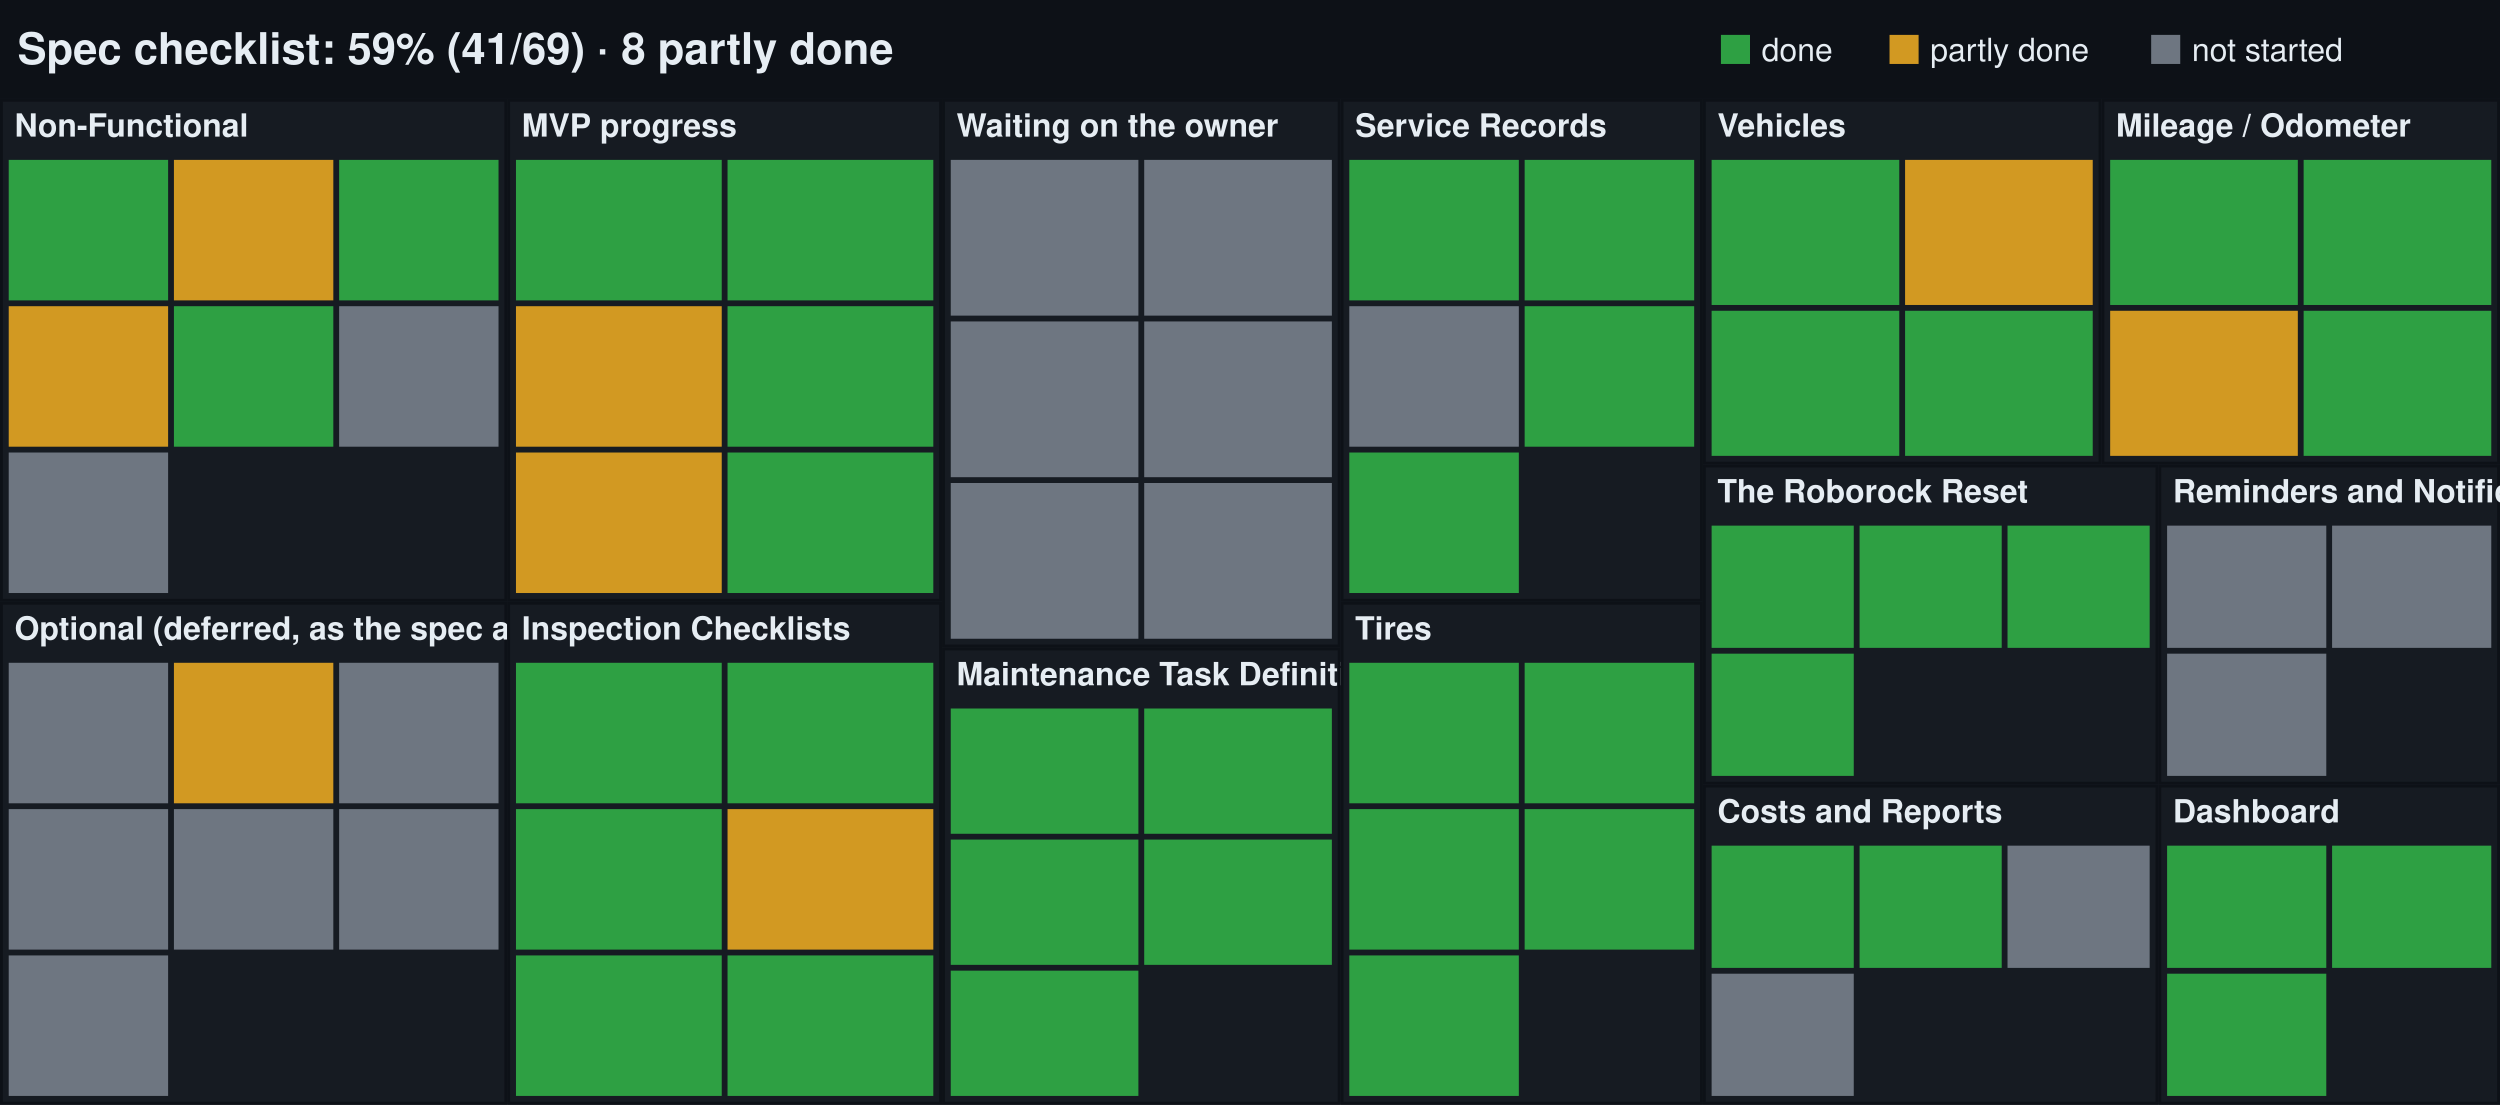
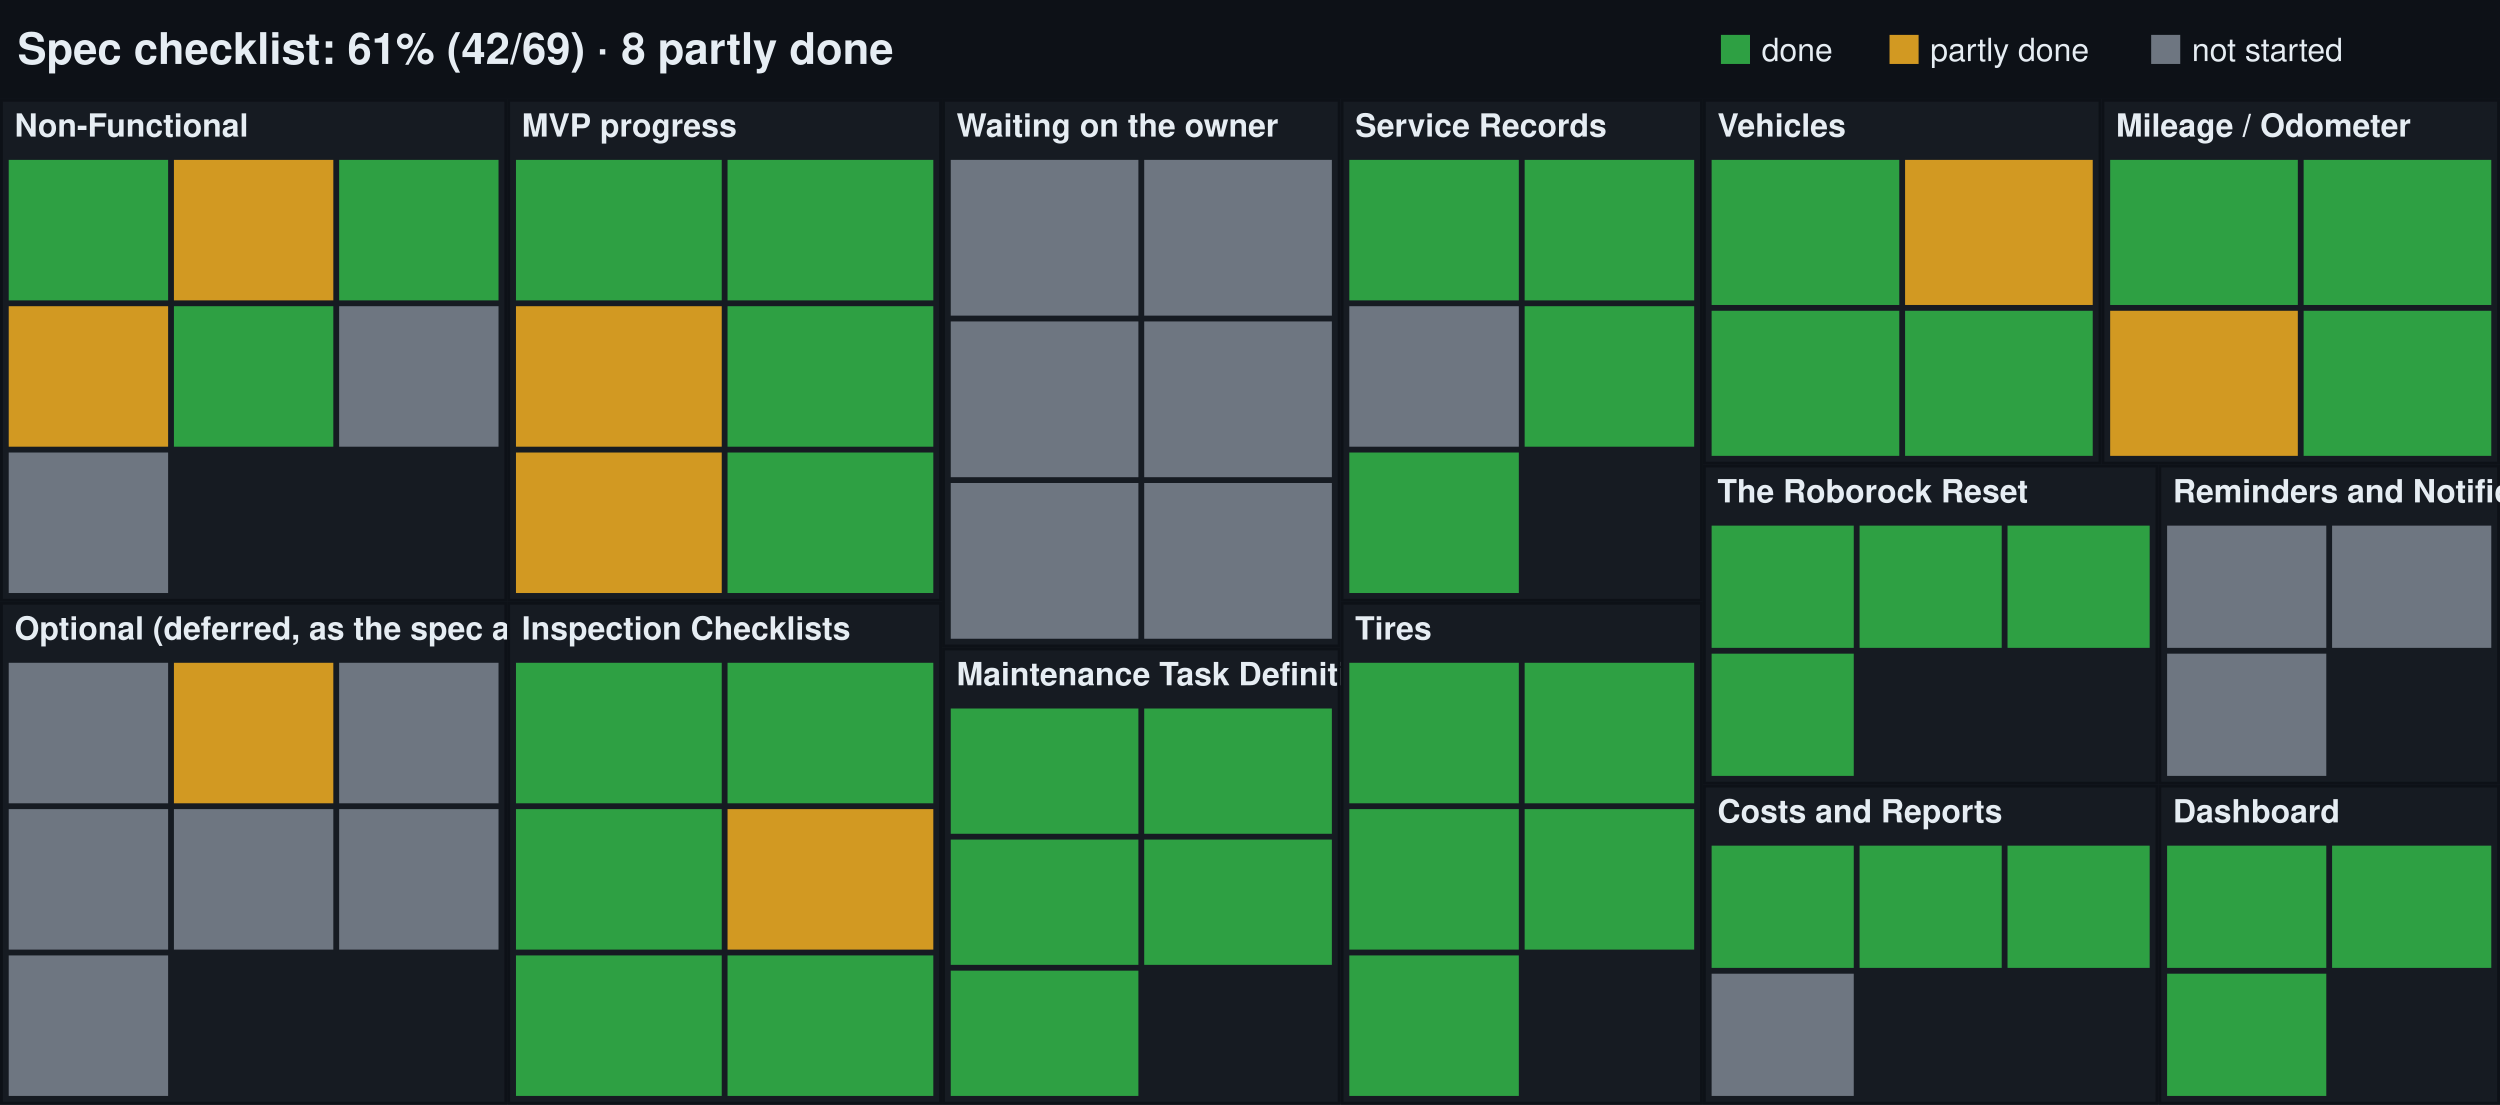
<svg xmlns="http://www.w3.org/2000/svg" width="860" height="380" viewBox="0 0 860 380" font-family="-apple-system,Segoe UI,Helvetica,Arial,sans-serif">
  <rect width="860" height="380" fill="#0d1117" />
-   <text x="6" y="22" fill="#e6edf3" font-size="15" font-weight="600">Spec checklist: 59% (41/69) · 8 partly done</text>
+   <text x="6" y="22" fill="#e6edf3" font-size="15" font-weight="600">Spec checklist: 61% (42/69) · 8 partly done</text>
  <g font-size="11">
    <rect x="592" y="12" width="10" height="10" fill="#2ea043" />
    <text x="606" y="21" fill="#e6edf3">done</text>
    <rect x="650" y="12" width="10" height="10" fill="#d29922" />
    <text x="664" y="21" fill="#e6edf3">partly done</text>
    <rect x="740" y="12" width="10" height="10" fill="#6e7681" />
    <text x="754" y="21" fill="#e6edf3">not started</text>
  </g>
  <svg x="0" y="34" width="174.493" height="173">
    <rect width="174.493" height="173" fill="#161b22" stroke="#0d1117" stroke-width="2" />
    <text x="5" y="13" fill="#e6edf3" font-size="11" font-weight="600">Non-Functional</text>
    <rect x="3" y="21" width="54.831" height="48.333" fill="#2ea043" />
    <rect x="59.831" y="21" width="54.831" height="48.333" fill="#d29922" />
    <rect x="116.662" y="21" width="54.831" height="48.333" fill="#2ea043" />
    <rect x="3" y="71.333" width="54.831" height="48.333" fill="#d29922" />
    <rect x="59.831" y="71.333" width="54.831" height="48.333" fill="#2ea043" />
    <rect x="116.662" y="71.333" width="54.831" height="48.333" fill="#6e7681" />
    <rect x="3" y="121.667" width="54.831" height="48.333" fill="#6e7681" />
  </svg>
  <svg x="0" y="207" width="174.493" height="173">
    <rect width="174.493" height="173" fill="#161b22" stroke="#0d1117" stroke-width="2" />
    <text x="5" y="13" fill="#e6edf3" font-size="11" font-weight="600">Optional (deferred, as the spec allows)</text>
    <rect x="3" y="21" width="54.831" height="48.333" fill="#6e7681" />
    <rect x="59.831" y="21" width="54.831" height="48.333" fill="#d29922" />
    <rect x="116.662" y="21" width="54.831" height="48.333" fill="#6e7681" />
    <rect x="3" y="71.333" width="54.831" height="48.333" fill="#6e7681" />
    <rect x="59.831" y="71.333" width="54.831" height="48.333" fill="#6e7681" />
    <rect x="116.662" y="71.333" width="54.831" height="48.333" fill="#6e7681" />
    <rect x="3" y="121.667" width="54.831" height="48.333" fill="#6e7681" />
  </svg>
  <svg x="174.493" y="34" width="149.565" height="173">
    <rect width="149.565" height="173" fill="#161b22" stroke="#0d1117" stroke-width="2" />
    <text x="5" y="13" fill="#e6edf3" font-size="11" font-weight="600">MVP progress</text>
    <rect x="3" y="21" width="70.783" height="48.333" fill="#2ea043" />
    <rect x="75.783" y="21" width="70.783" height="48.333" fill="#2ea043" />
    <rect x="3" y="71.333" width="70.783" height="48.333" fill="#d29922" />
    <rect x="75.783" y="71.333" width="70.783" height="48.333" fill="#2ea043" />
    <rect x="3" y="121.667" width="70.783" height="48.333" fill="#d29922" />
    <rect x="75.783" y="121.667" width="70.783" height="48.333" fill="#2ea043" />
  </svg>
  <svg x="174.493" y="207" width="149.565" height="173">
    <rect width="149.565" height="173" fill="#161b22" stroke="#0d1117" stroke-width="2" />
    <text x="5" y="13" fill="#e6edf3" font-size="11" font-weight="600">Inspection Checklists</text>
    <rect x="3" y="21" width="70.783" height="48.333" fill="#2ea043" />
    <rect x="75.783" y="21" width="70.783" height="48.333" fill="#2ea043" />
    <rect x="3" y="71.333" width="70.783" height="48.333" fill="#2ea043" />
    <rect x="75.783" y="71.333" width="70.783" height="48.333" fill="#d29922" />
    <rect x="3" y="121.667" width="70.783" height="48.333" fill="#2ea043" />
    <rect x="75.783" y="121.667" width="70.783" height="48.333" fill="#2ea043" />
  </svg>
  <svg x="324.058" y="34" width="137.101" height="188.727">
    <rect width="137.101" height="188.727" fill="#161b22" stroke="#0d1117" stroke-width="2" />
    <text x="5" y="13" fill="#e6edf3" font-size="11" font-weight="600">Waiting on the owner</text>
    <rect x="3" y="21" width="64.551" height="53.576" fill="#6e7681" />
    <rect x="69.551" y="21" width="64.551" height="53.576" fill="#6e7681" />
    <rect x="3" y="76.576" width="64.551" height="53.576" fill="#6e7681" />
    <rect x="69.551" y="76.576" width="64.551" height="53.576" fill="#6e7681" />
    <rect x="3" y="132.152" width="64.551" height="53.576" fill="#6e7681" />
    <rect x="69.551" y="132.152" width="64.551" height="53.576" fill="#6e7681" />
  </svg>
  <svg x="324.058" y="222.727" width="137.101" height="157.273">
    <rect width="137.101" height="157.273" fill="#161b22" stroke="#0d1117" stroke-width="2" />
    <text x="5" y="13" fill="#e6edf3" font-size="11" font-weight="600">Maintenance Task Definitions</text>
    <rect x="3" y="21" width="64.551" height="43.091" fill="#2ea043" />
    <rect x="69.551" y="21" width="64.551" height="43.091" fill="#2ea043" />
    <rect x="3" y="66.091" width="64.551" height="43.091" fill="#2ea043" />
    <rect x="69.551" y="66.091" width="64.551" height="43.091" fill="#2ea043" />
    <rect x="3" y="111.182" width="64.551" height="43.091" fill="#2ea043" />
  </svg>
  <svg x="461.159" y="34" width="124.638" height="173">
    <rect width="124.638" height="173" fill="#161b22" stroke="#0d1117" stroke-width="2" />
    <text x="5" y="13" fill="#e6edf3" font-size="11" font-weight="600">Service Records</text>
    <rect x="3" y="21" width="58.319" height="48.333" fill="#2ea043" />
    <rect x="63.319" y="21" width="58.319" height="48.333" fill="#2ea043" />
    <rect x="3" y="71.333" width="58.319" height="48.333" fill="#6e7681" />
    <rect x="63.319" y="71.333" width="58.319" height="48.333" fill="#2ea043" />
    <rect x="3" y="121.667" width="58.319" height="48.333" fill="#2ea043" />
  </svg>
  <svg x="461.159" y="207" width="124.638" height="173">
    <rect width="124.638" height="173" fill="#161b22" stroke="#0d1117" stroke-width="2" />
    <text x="5" y="13" fill="#e6edf3" font-size="11" font-weight="600">Tires</text>
    <rect x="3" y="21" width="58.319" height="48.333" fill="#2ea043" />
    <rect x="63.319" y="21" width="58.319" height="48.333" fill="#2ea043" />
    <rect x="3" y="71.333" width="58.319" height="48.333" fill="#2ea043" />
    <rect x="63.319" y="71.333" width="58.319" height="48.333" fill="#2ea043" />
    <rect x="3" y="121.667" width="58.319" height="48.333" fill="#2ea043" />
  </svg>
  <svg x="585.797" y="34" width="137.101" height="125.818">
    <rect width="137.101" height="125.818" fill="#161b22" stroke="#0d1117" stroke-width="2" />
    <text x="5" y="13" fill="#e6edf3" font-size="11" font-weight="600">Vehicles</text>
    <rect x="3" y="21" width="64.551" height="49.909" fill="#2ea043" />
    <rect x="69.551" y="21" width="64.551" height="49.909" fill="#d29922" />
    <rect x="3" y="72.909" width="64.551" height="49.909" fill="#2ea043" />
    <rect x="69.551" y="72.909" width="64.551" height="49.909" fill="#2ea043" />
  </svg>
  <svg x="722.899" y="34" width="137.101" height="125.818">
    <rect width="137.101" height="125.818" fill="#161b22" stroke="#0d1117" stroke-width="2" />
    <text x="5" y="13" fill="#e6edf3" font-size="11" font-weight="600">Mileage / Odometer</text>
    <rect x="3" y="21" width="64.551" height="49.909" fill="#2ea043" />
    <rect x="69.551" y="21" width="64.551" height="49.909" fill="#2ea043" />
    <rect x="3" y="72.909" width="64.551" height="49.909" fill="#d29922" />
    <rect x="69.551" y="72.909" width="64.551" height="49.909" fill="#2ea043" />
  </svg>
  <svg x="585.797" y="159.818" width="156.687" height="110.091">
    <rect width="156.687" height="110.091" fill="#161b22" stroke="#0d1117" stroke-width="2" />
    <text x="5" y="13" fill="#e6edf3" font-size="11" font-weight="600">The Roborock Reset</text>
    <rect x="3" y="21" width="48.896" height="42.045" fill="#2ea043" />
    <rect x="53.896" y="21" width="48.896" height="42.045" fill="#2ea043" />
    <rect x="104.792" y="21" width="48.896" height="42.045" fill="#2ea043" />
    <rect x="3" y="65.045" width="48.896" height="42.045" fill="#2ea043" />
  </svg>
  <svg x="585.797" y="269.909" width="156.687" height="110.091">
    <rect width="156.687" height="110.091" fill="#161b22" stroke="#0d1117" stroke-width="2" />
    <text x="5" y="13" fill="#e6edf3" font-size="11" font-weight="600">Costs and Reports</text>
    <rect x="3" y="21" width="48.896" height="42.045" fill="#2ea043" />
    <rect x="53.896" y="21" width="48.896" height="42.045" fill="#2ea043" />
-     <rect x="104.792" y="21" width="48.896" height="42.045" fill="#6e7681" />
+     <rect x="104.792" y="21" width="48.896" height="42.045" fill="#2ea043" />
    <rect x="3" y="65.045" width="48.896" height="42.045" fill="#6e7681" />
  </svg>
  <svg x="742.484" y="159.818" width="117.516" height="110.091">
    <rect width="117.516" height="110.091" fill="#161b22" stroke="#0d1117" stroke-width="2" />
    <text x="5" y="13" fill="#e6edf3" font-size="11" font-weight="600">Reminders and Notifications</text>
    <rect x="3" y="21" width="54.758" height="42.045" fill="#6e7681" />
    <rect x="59.758" y="21" width="54.758" height="42.045" fill="#6e7681" />
    <rect x="3" y="65.045" width="54.758" height="42.045" fill="#6e7681" />
  </svg>
  <svg x="742.484" y="269.909" width="117.516" height="110.091">
    <rect width="117.516" height="110.091" fill="#161b22" stroke="#0d1117" stroke-width="2" />
    <text x="5" y="13" fill="#e6edf3" font-size="11" font-weight="600">Dashboard</text>
    <rect x="3" y="21" width="54.758" height="42.045" fill="#2ea043" />
    <rect x="59.758" y="21" width="54.758" height="42.045" fill="#2ea043" />
    <rect x="3" y="65.045" width="54.758" height="42.045" fill="#2ea043" />
  </svg>
</svg>
